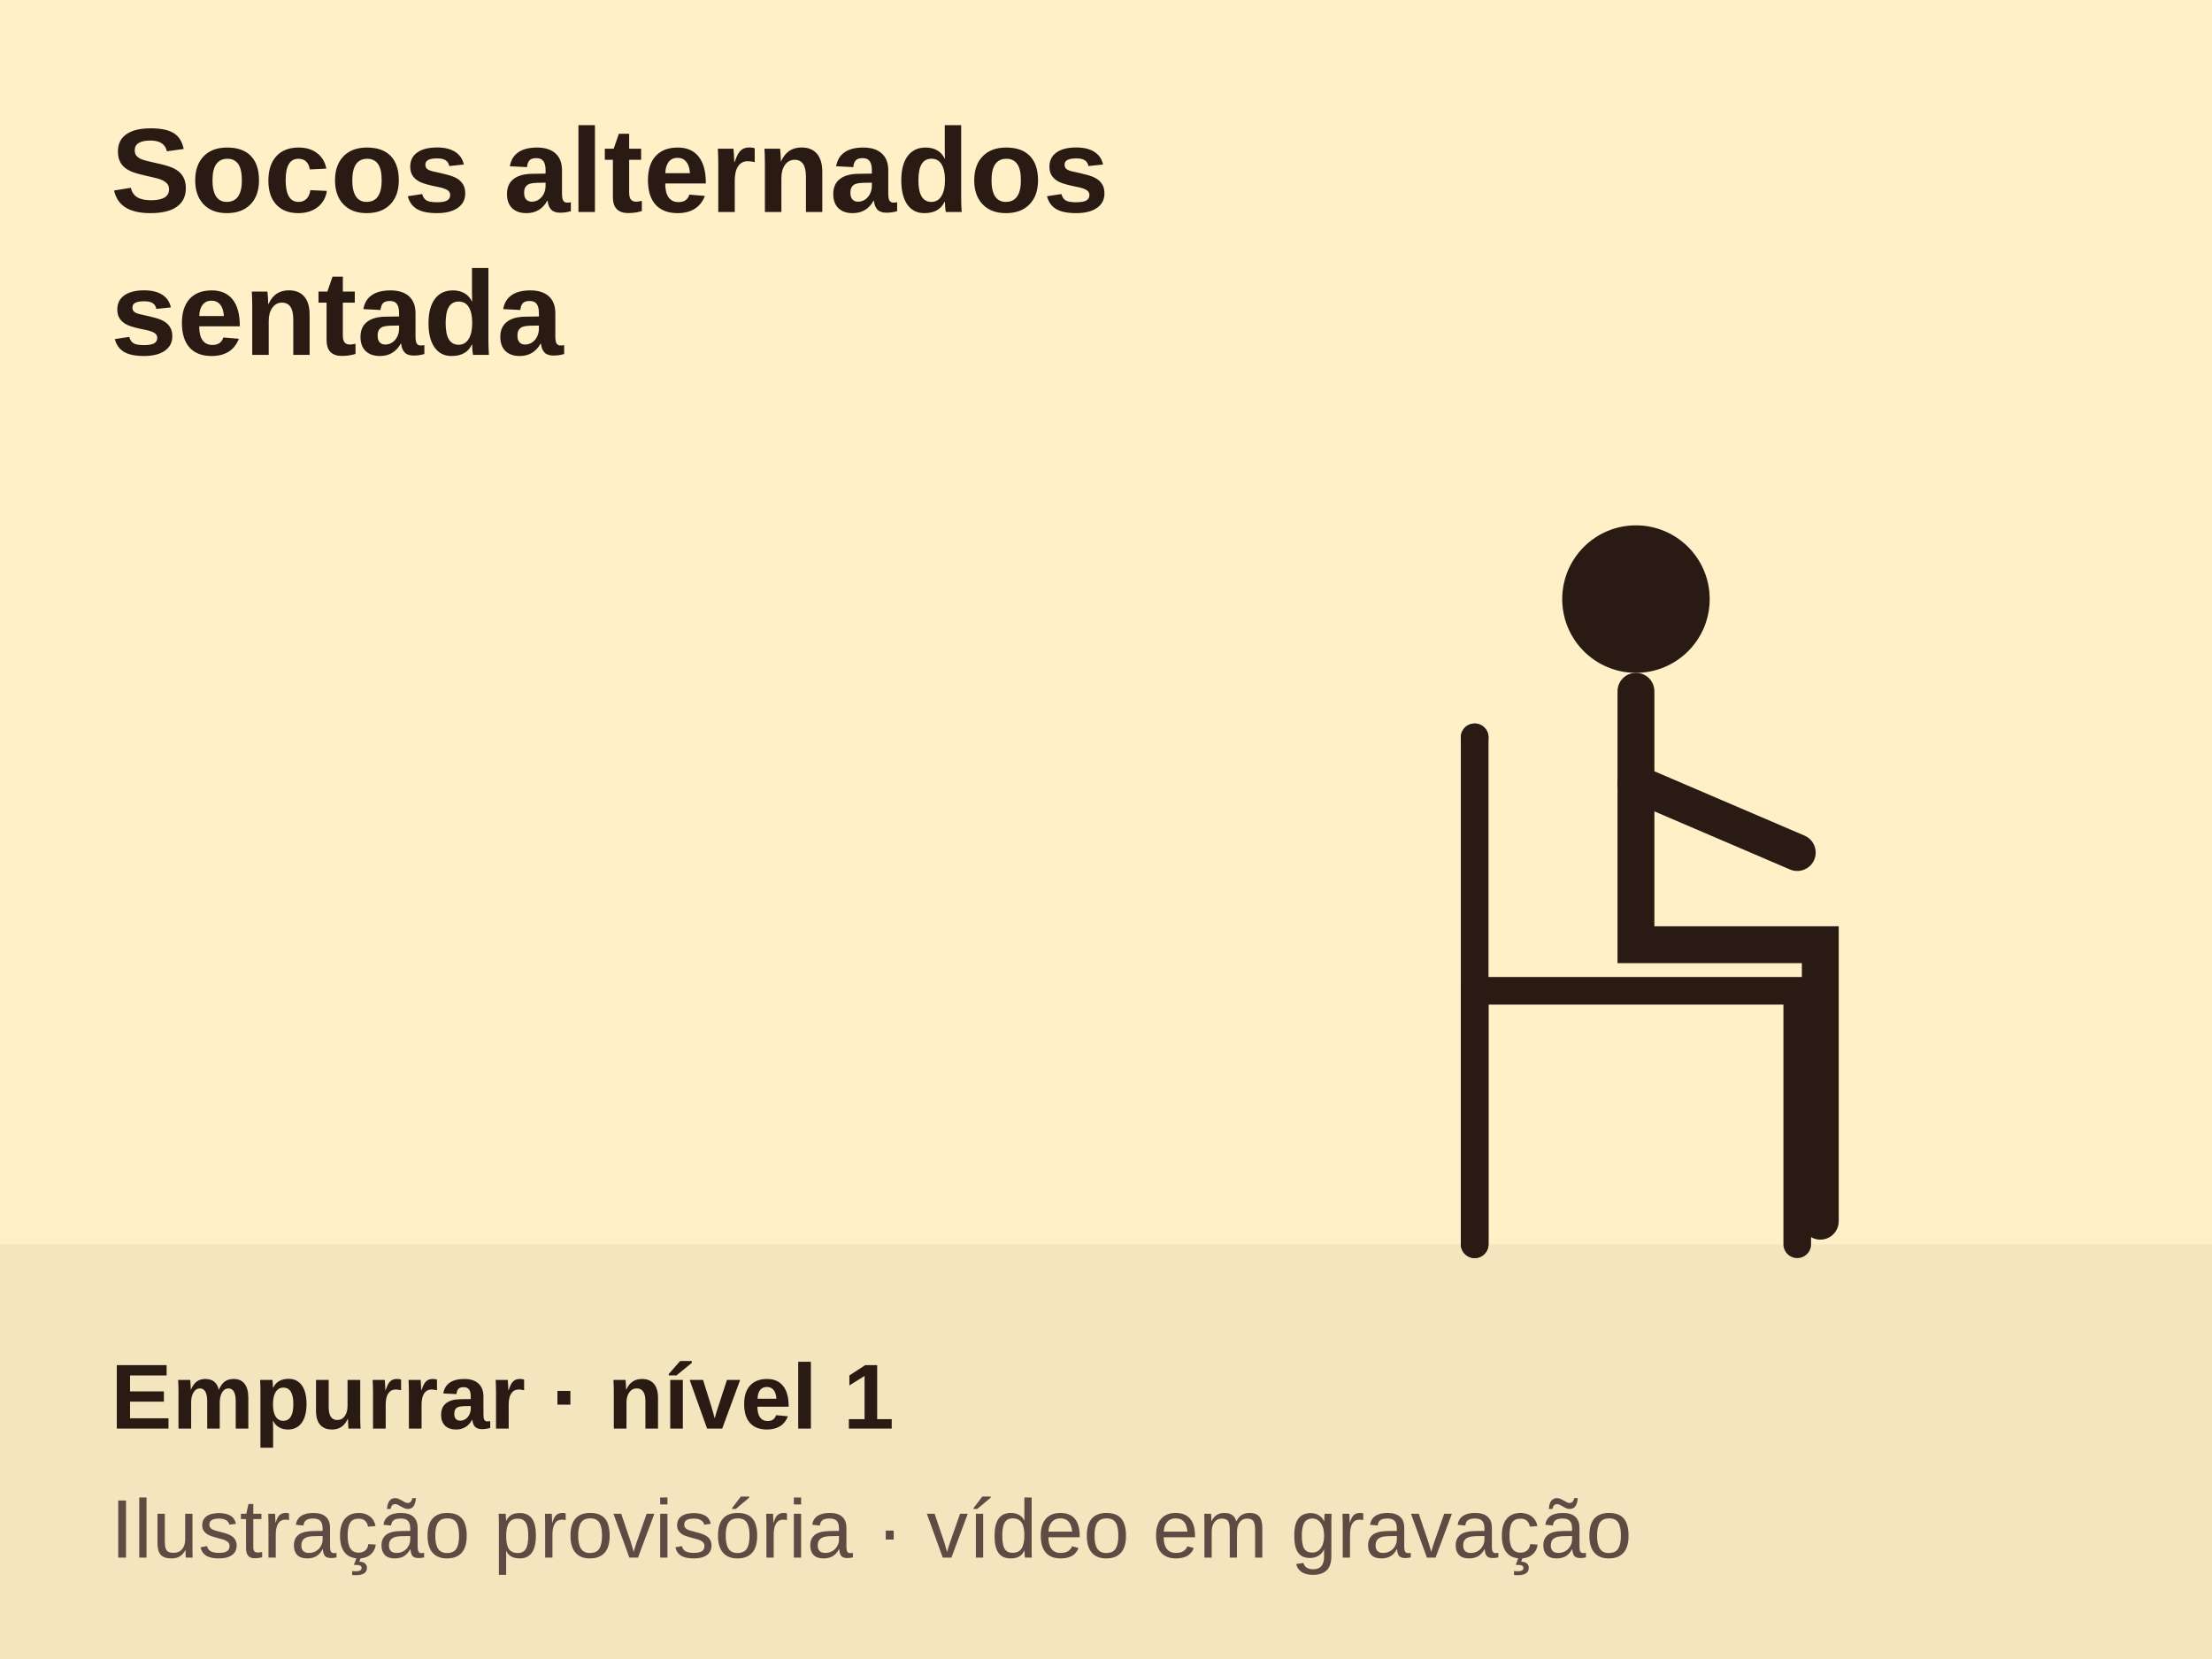
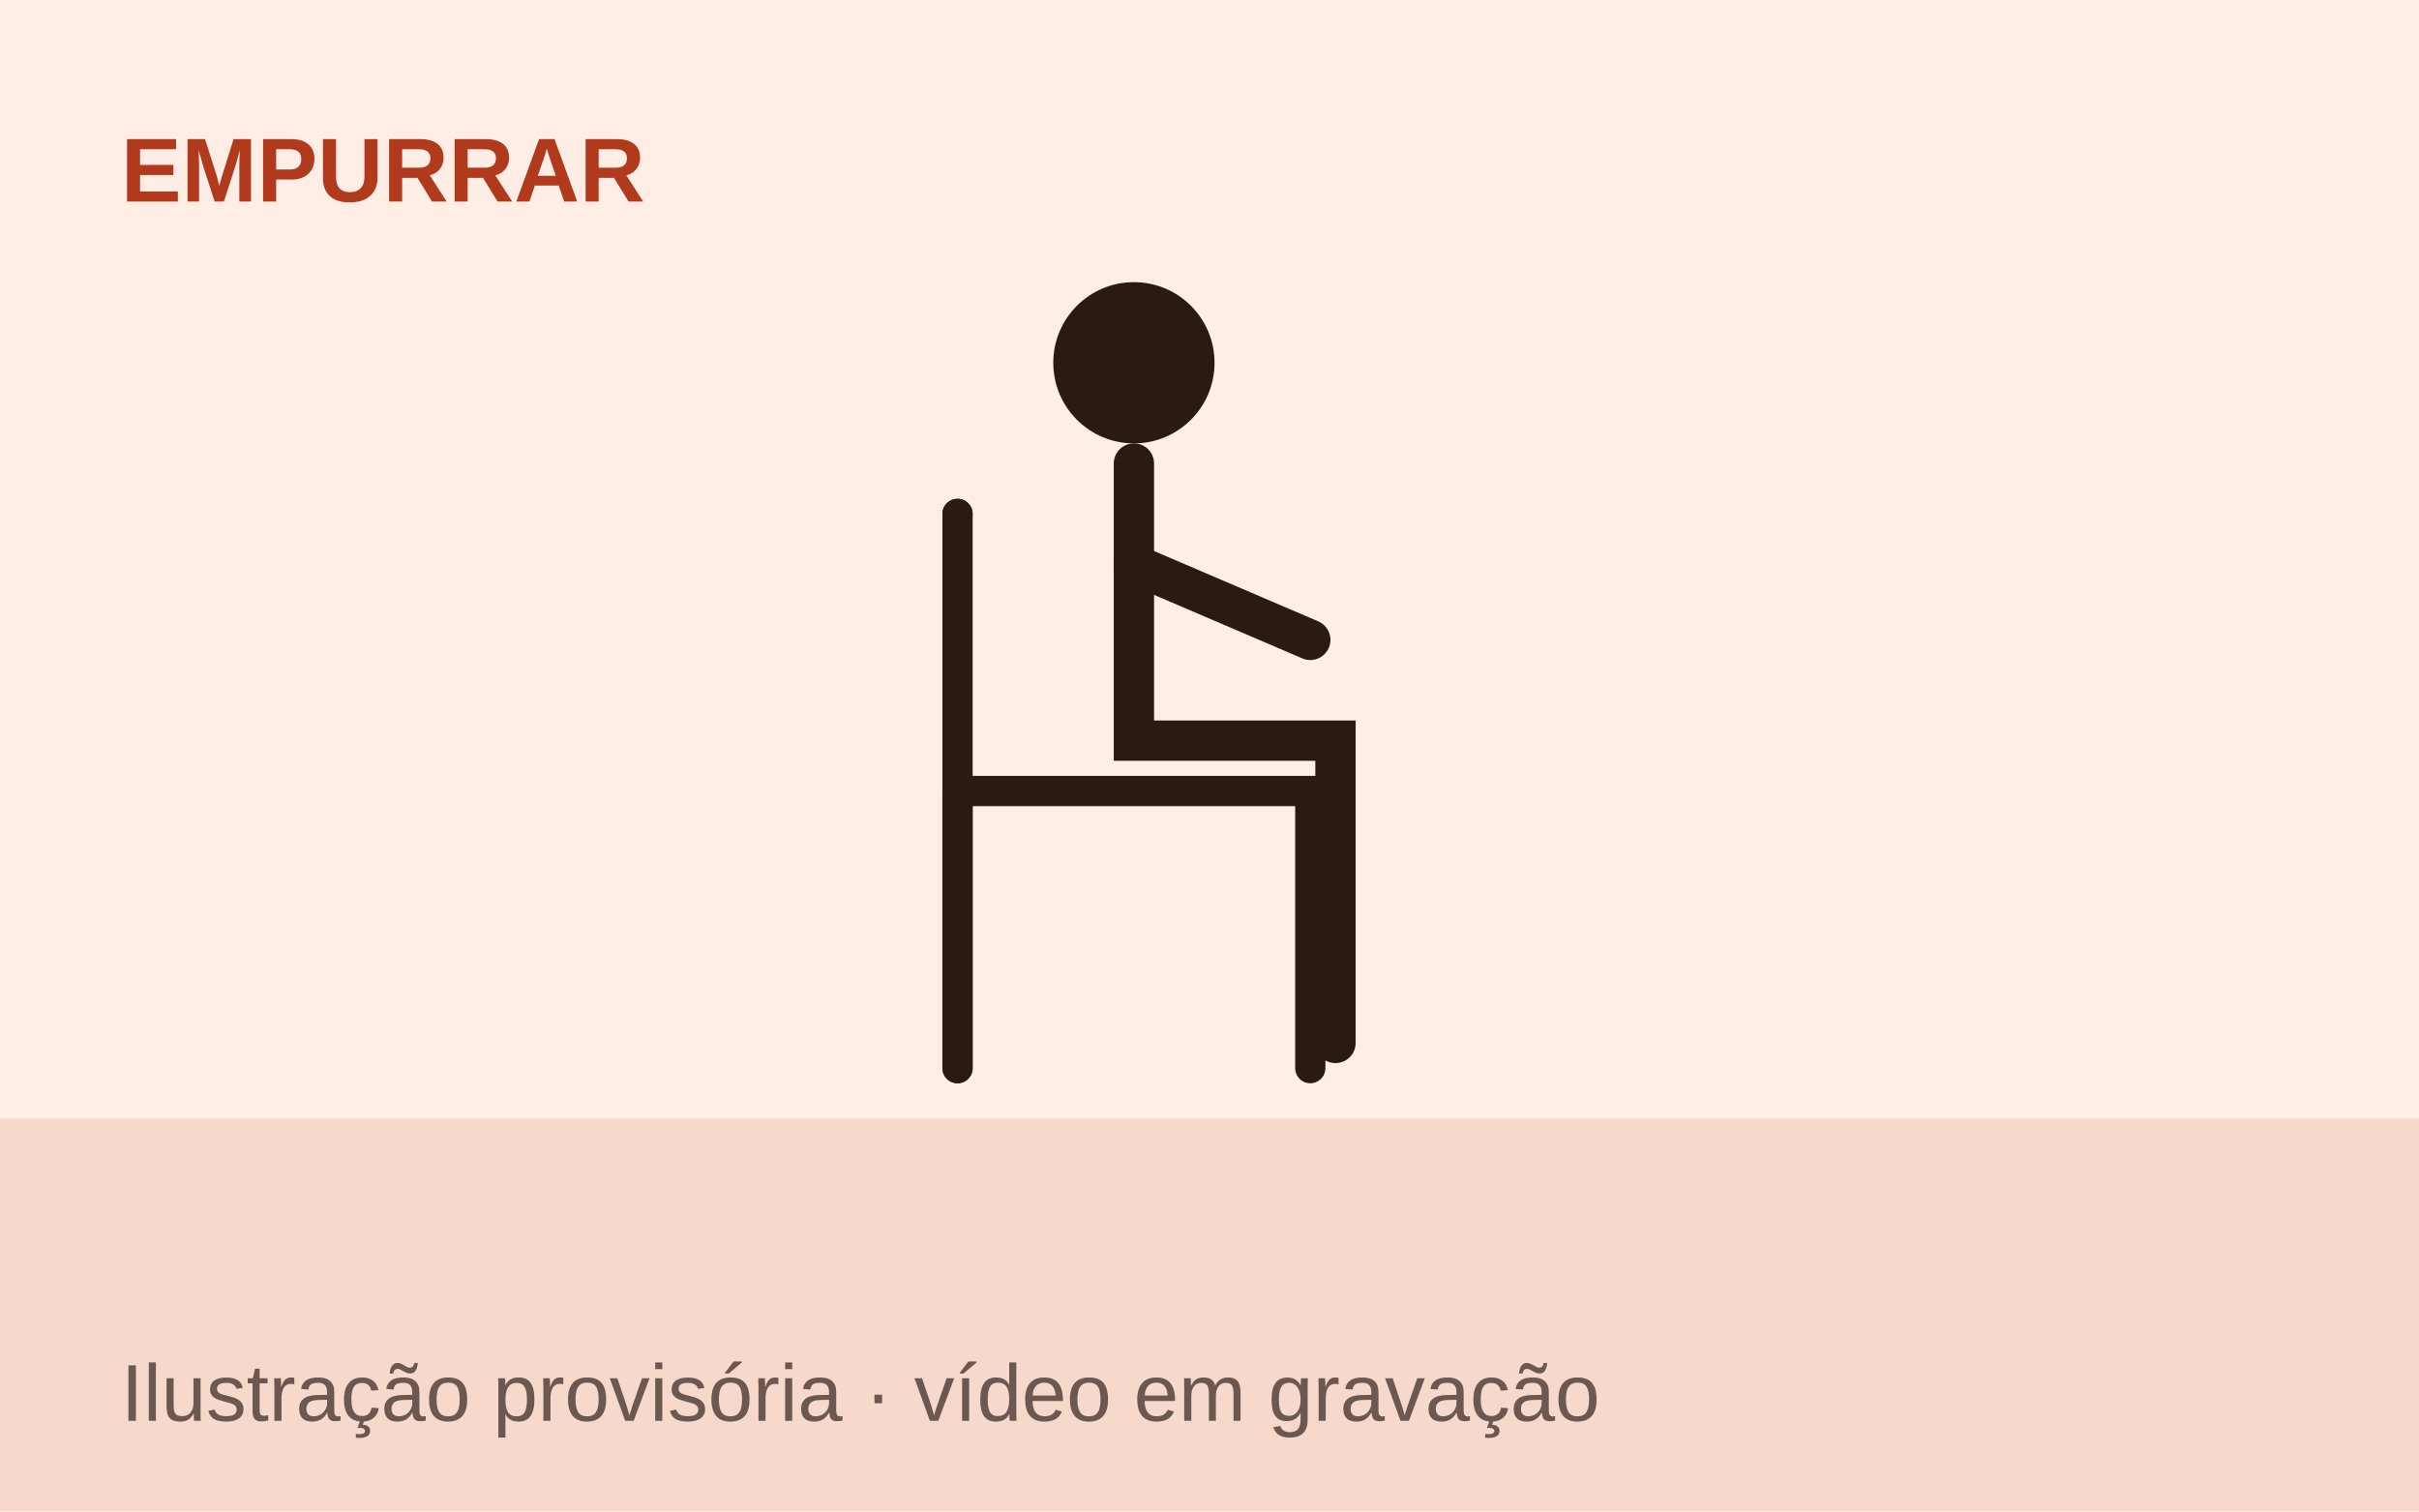
- <svg xmlns="http://www.w3.org/2000/svg" viewBox="0 0 480 360" font-family="Nunito, Arial, sans-serif" fill="#2A1A14">
-   <rect width="480" height="360" fill="#FFF0C7" />
-   <rect x="0" y="270" width="480" height="90" fill="#000" opacity=".05" />
-   <g transform="translate(70 10)">
+ <svg xmlns="http://www.w3.org/2000/svg" viewBox="0 0 480 300" font-family="Nunito, Arial, sans-serif" fill="#2A1A14">
+   <rect width="480" height="300" fill="#FFEDE6" />
+   <rect x="0" y="222" width="480" height="78" fill="#F7D9CC" />
+   <g transform="translate(-60 -48)">
    <g stroke="#2A1A14" stroke-width="6" stroke-linecap="round" fill="none">
      <path d="M250 150 v110" />
      <path d="M250 205 h70 v55" />
      <path d="M250 205 v55" />
      <path d="M250 150 h0" />
    </g>
    <g stroke="#2A1A14" stroke-width="8" stroke-linecap="round" fill="none">
      <path d="M285 140 v55 h40 v60" />
      <path d="M285 160 l35 15" />
    </g>
    <circle cx="285" cy="120" r="16" fill="#2A1A14" />
  </g>
-   <text x="24" y="46" font-size="26" font-weight="800">Socos alternados</text>
-   <text x="24" y="77" font-size="26" font-weight="800">sentada</text>
-   <text x="24" y="310" font-size="20" font-weight="700">Empurrar · nível 1</text>
-   <text x="24" y="338" font-size="18" fill="#5E4B43">Ilustração provisória · vídeo em gravação</text>
+   <text x="24" y="40" font-size="18" font-weight="800" fill="#B23A1C">EMPURRAR</text>
+   <text x="24" y="282" font-size="16" fill="#6B5850">Ilustração provisória · vídeo em gravação</text>
</svg>
